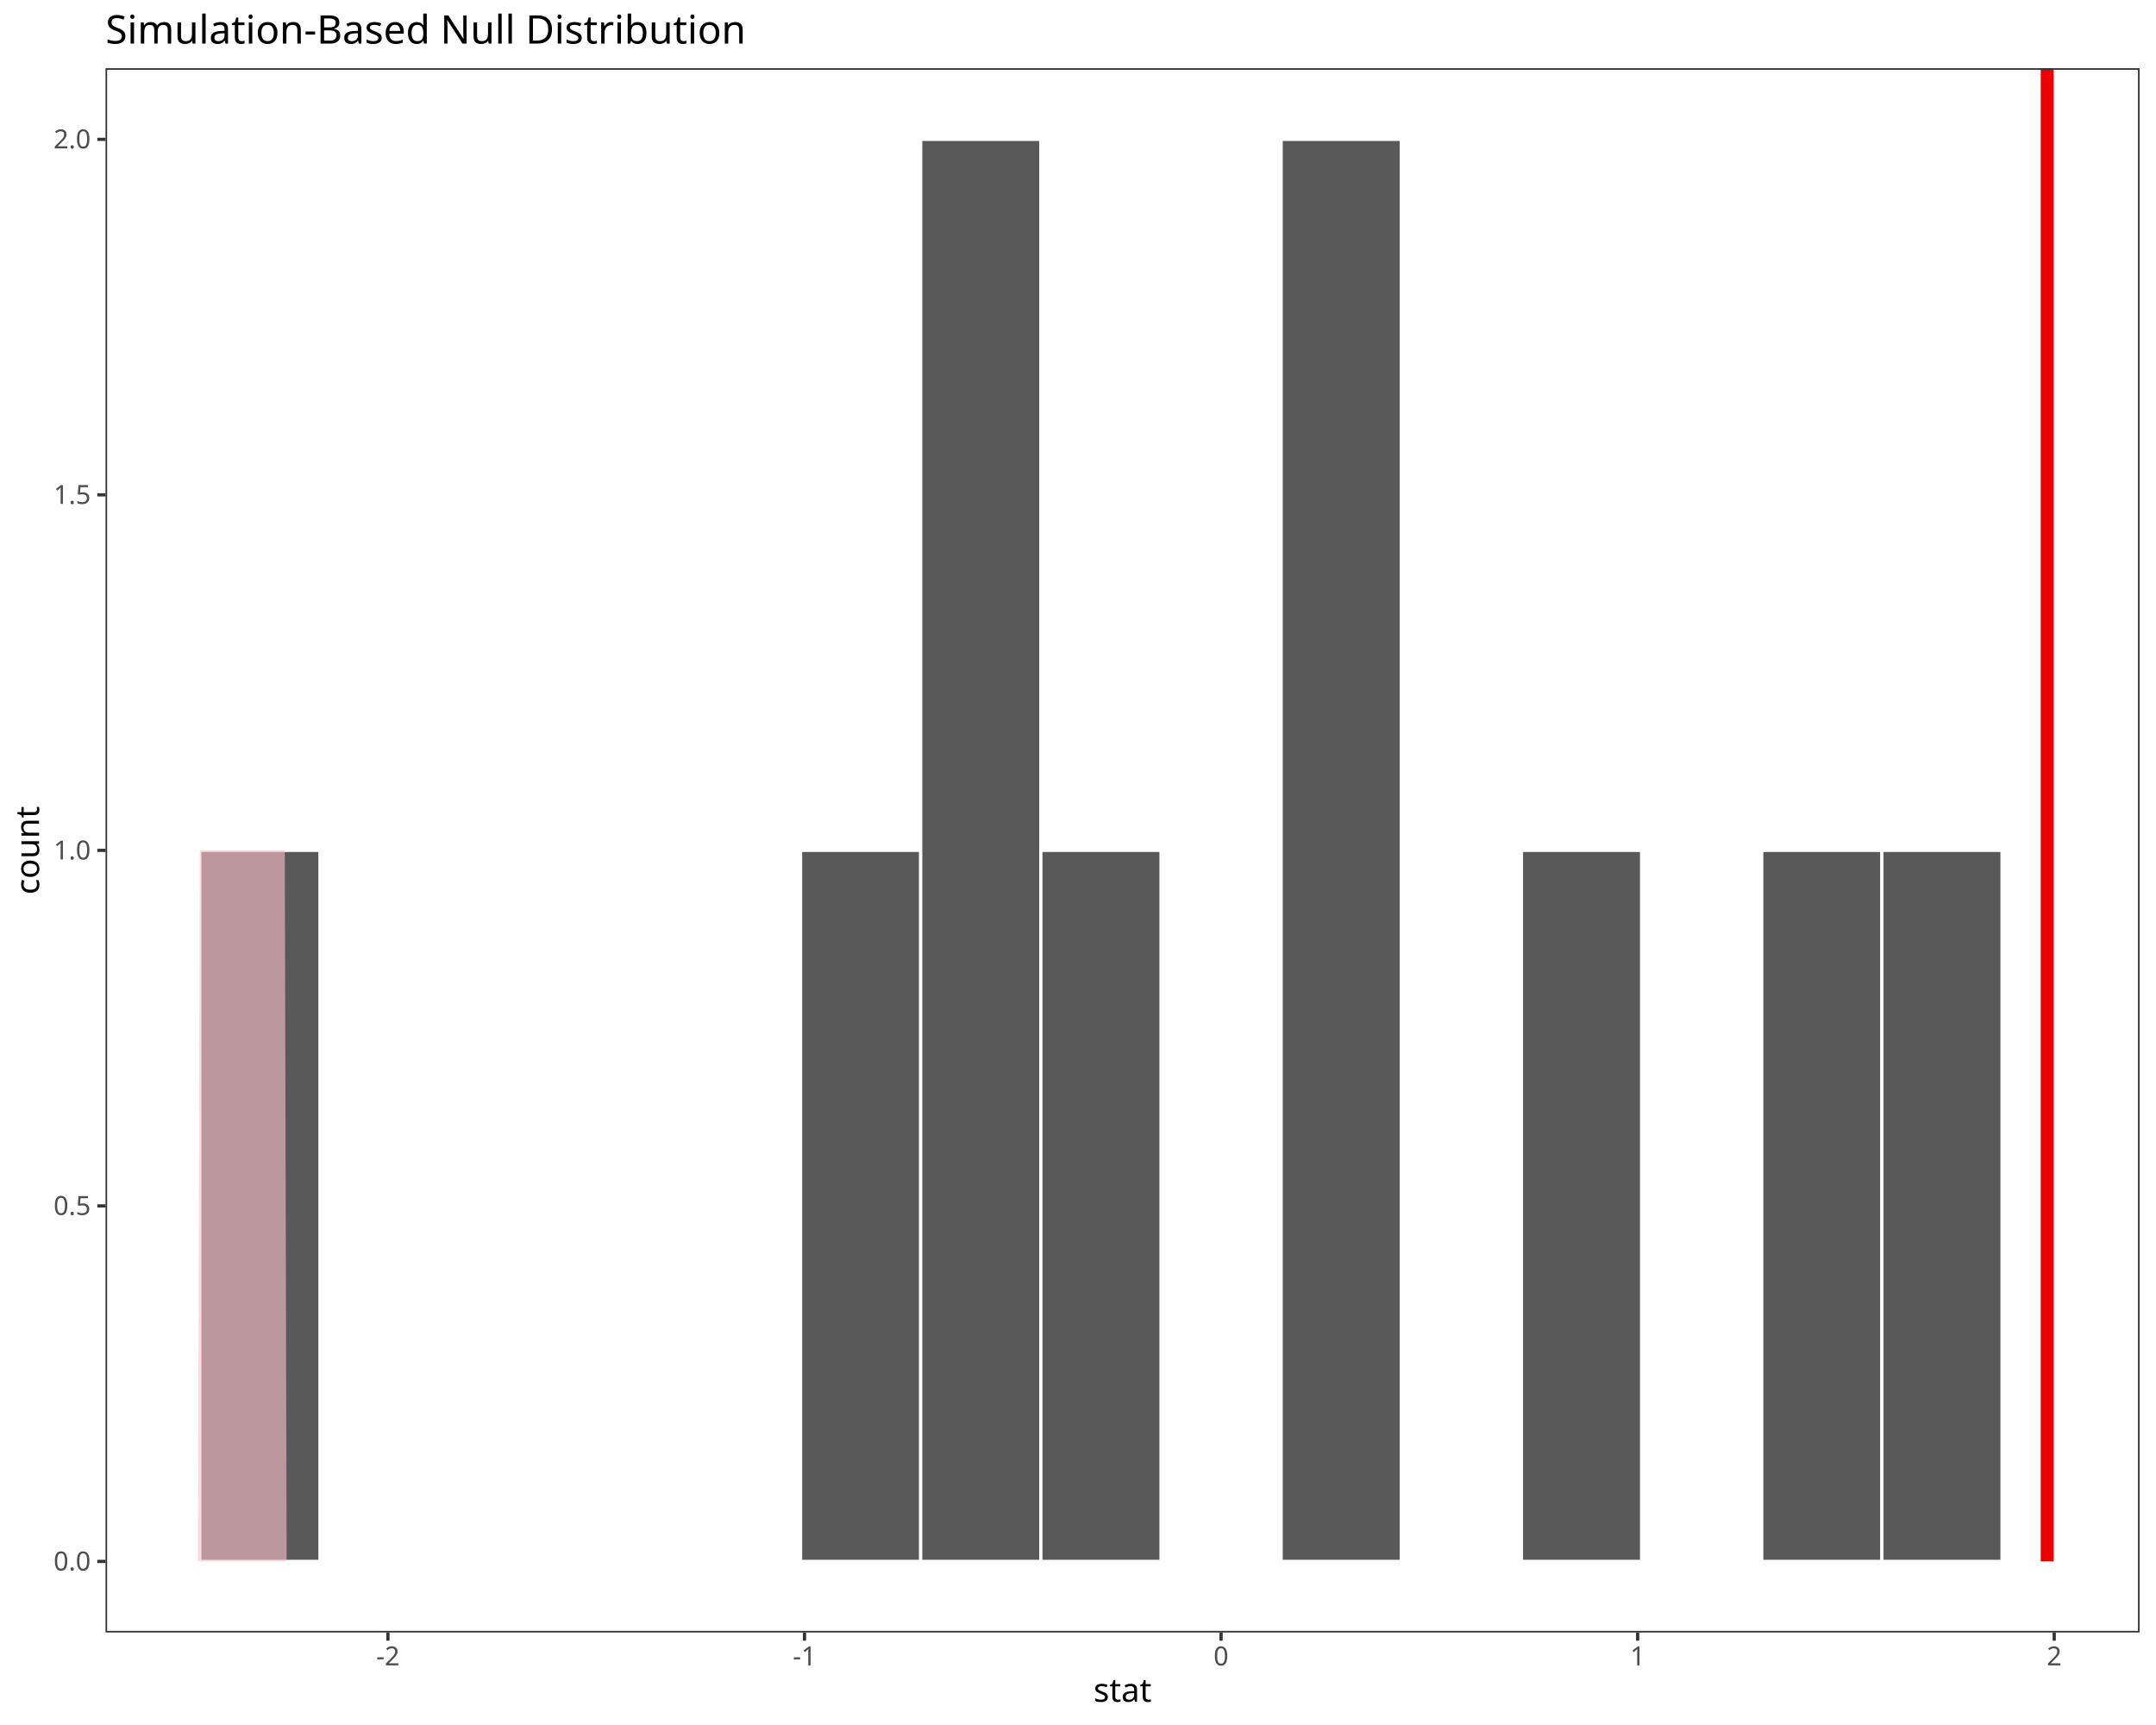
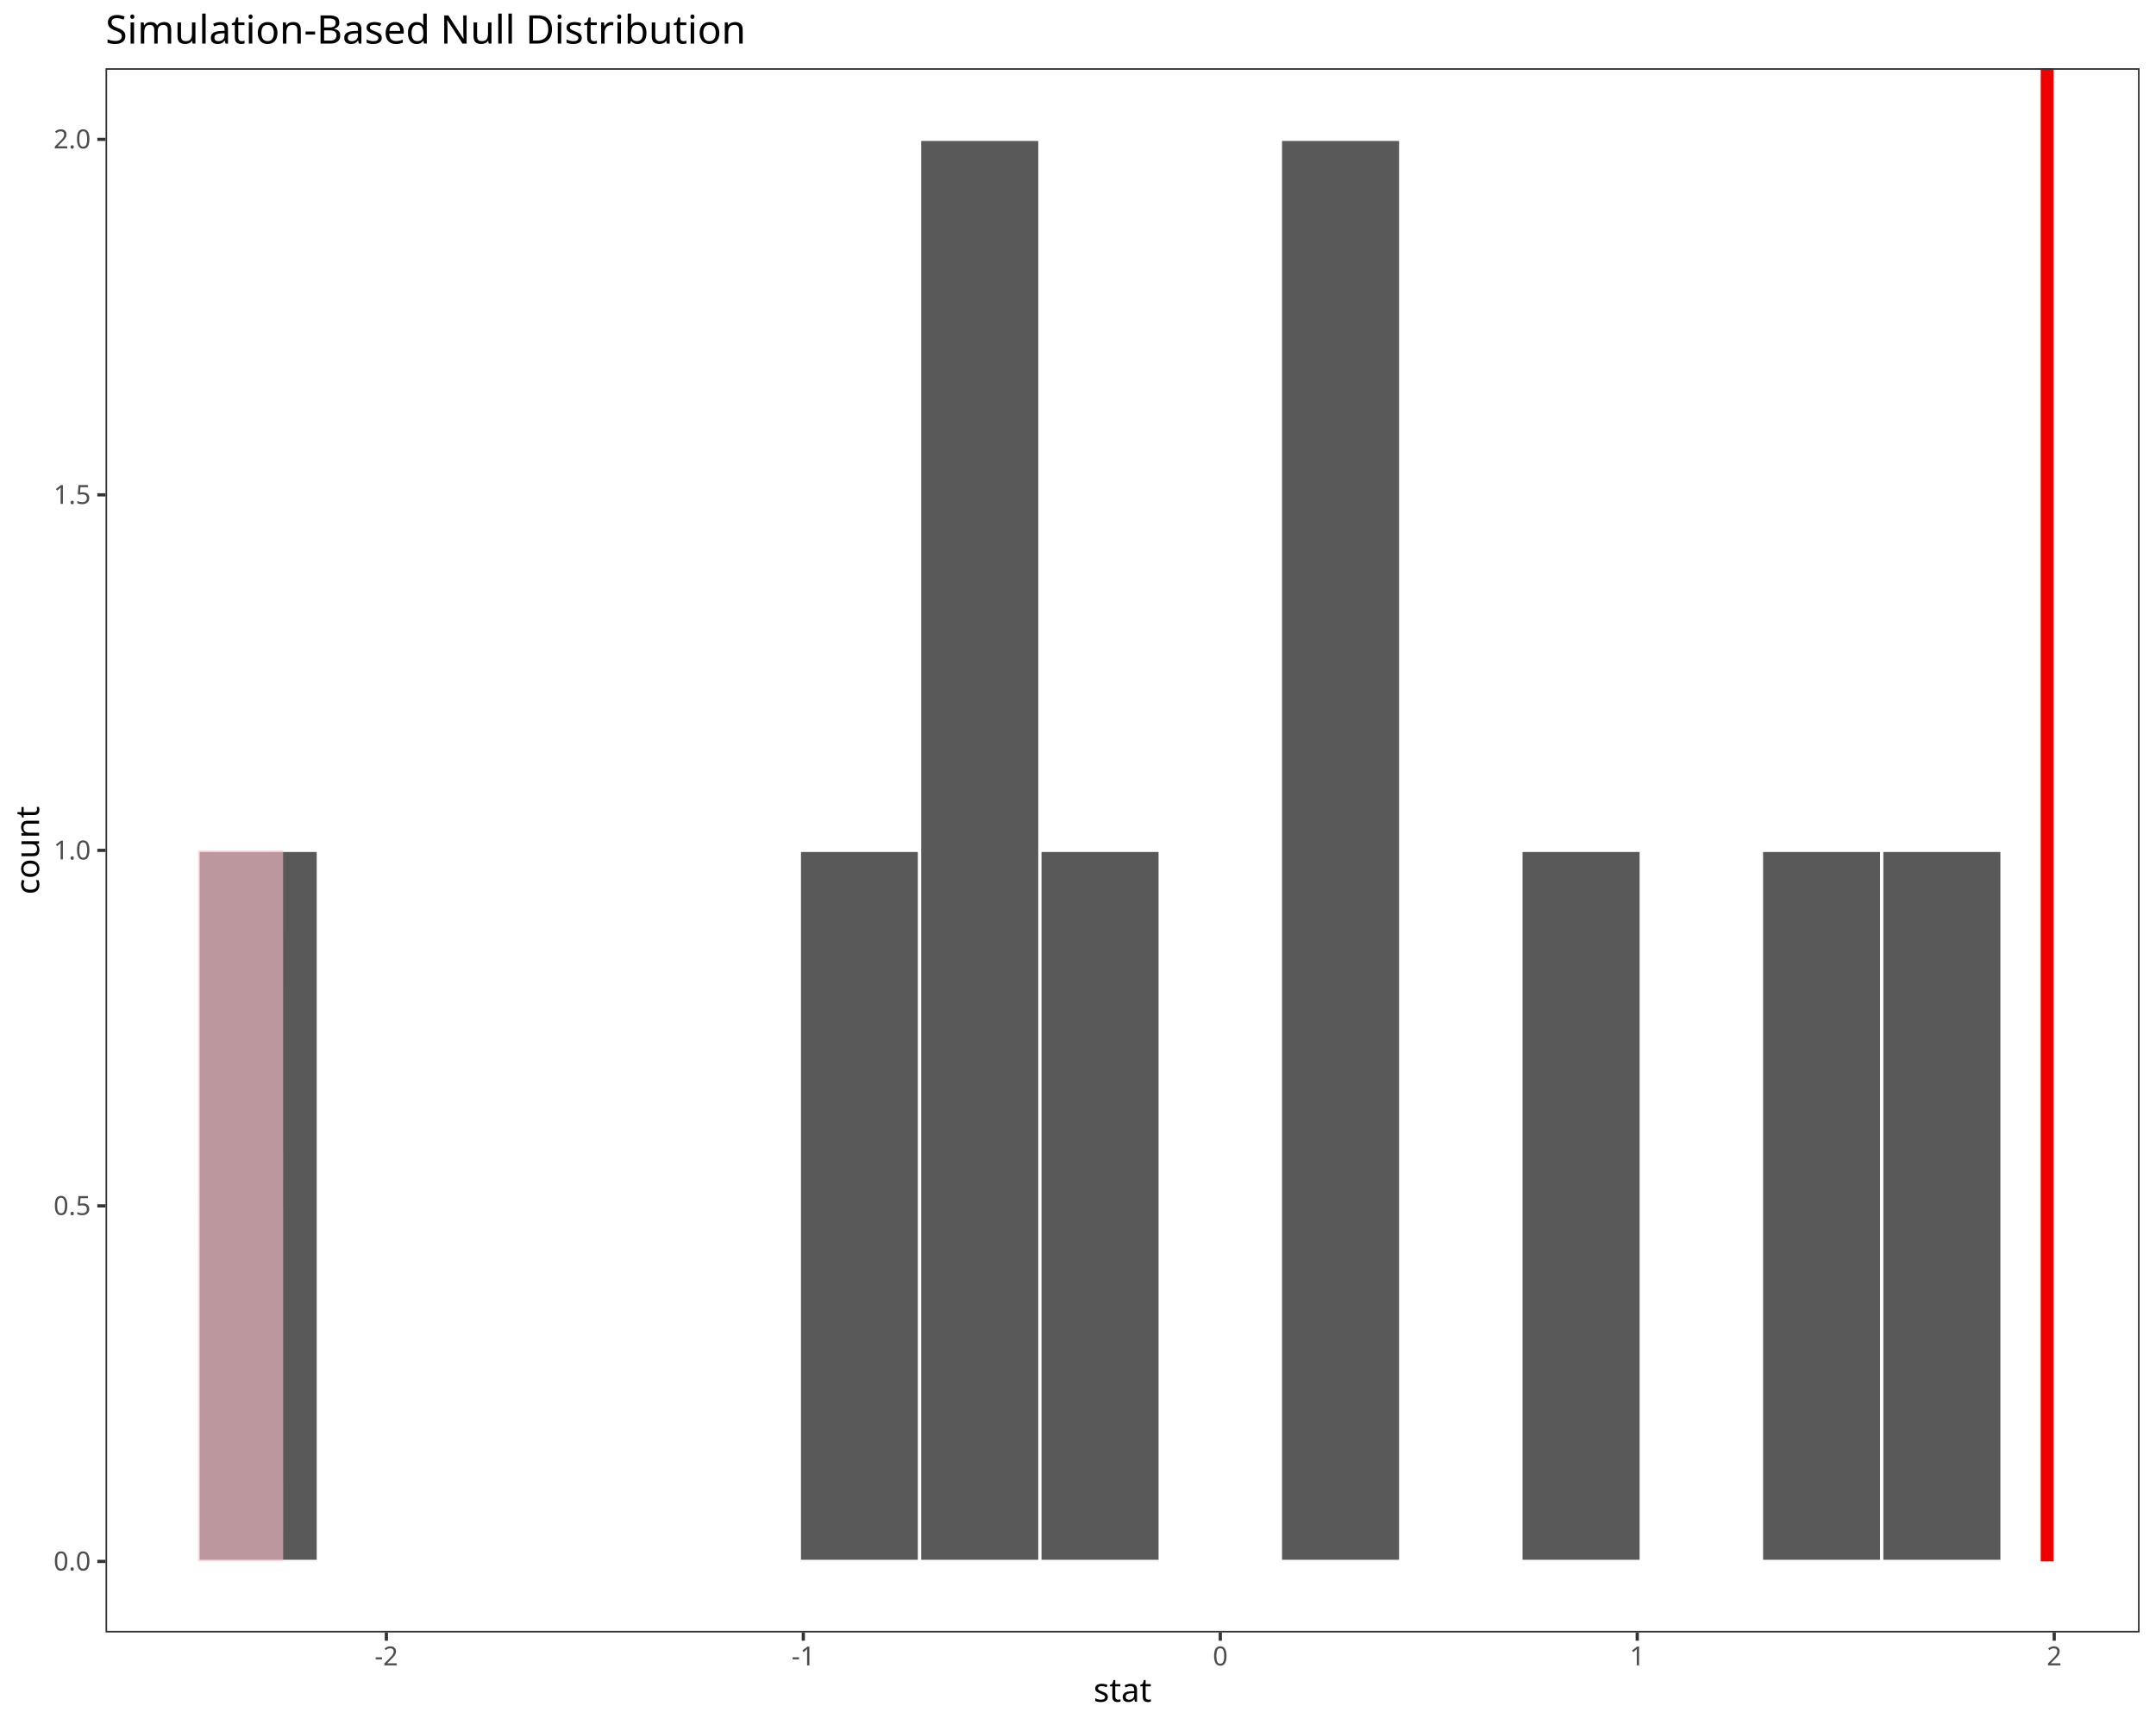
<svg xmlns="http://www.w3.org/2000/svg" class="svglite" data-engine-version="2.0" width="720.00pt" height="576.00pt" viewBox="0 0 720.00 576.00">
  <defs>
    <style type="text/css">
    .svglite line, .svglite polyline, .svglite polygon, .svglite path, .svglite rect, .svglite circle {
      fill: none;
      stroke: #000000;
      stroke-linecap: round;
      stroke-linejoin: round;
      stroke-miterlimit: 10.00;
    }
  </style>
  </defs>
  <rect width="100%" height="100%" style="stroke: none; fill: #FFFFFF;" />
  <defs>
    <clipPath id="cpMC4wMHw3MjAuMDB8MC4wMHw1NzYuMDA=">
      <rect x="0.00" y="0.00" width="720.00" height="576.00" />
    </clipPath>
  </defs>
  <g clip-path="url(#cpMC4wMHw3MjAuMDB8MC4wMHw1NzYuMDA=)">
    <rect x="0.00" y="0.00" width="720.00" height="576.00" style="stroke-width: 1.07; stroke: #FFFFFF; fill: #FFFFFF;" />
  </g>
  <defs>
    <clipPath id="cpMzUuMjR8NzE0LjUyfDIyLjc4fDU0NS4xMQ==">
      <rect x="35.24" y="22.78" width="679.28" height="522.33" />
    </clipPath>
  </defs>
  <g clip-path="url(#cpMzUuMjR8NzE0LjUyfDIyLjc4fDU0NS4xMQ==)">
    <rect x="35.24" y="22.78" width="679.28" height="522.33" style="stroke-width: 1.07; stroke: none; fill: #FFFFFF;" />
-     <rect x="66.73" y="283.95" width="40.12" height="237.42" style="stroke-width: 1.07; stroke: #FFFFFF; stroke-linecap: butt; stroke-linejoin: miter; fill: #595959;" />
-     <rect x="106.85" y="521.37" width="40.12" height="0.00" style="stroke-width: 1.07; stroke: #FFFFFF; stroke-linecap: butt; stroke-linejoin: miter; fill: #595959;" />
-     <rect x="146.98" y="521.37" width="40.12" height="0.00" style="stroke-width: 1.07; stroke: #FFFFFF; stroke-linecap: butt; stroke-linejoin: miter; fill: #595959;" />
-     <rect x="187.10" y="521.37" width="40.12" height="0.00" style="stroke-width: 1.07; stroke: #FFFFFF; stroke-linecap: butt; stroke-linejoin: miter; fill: #595959;" />
-     <rect x="227.23" y="521.37" width="40.12" height="0.00" style="stroke-width: 1.07; stroke: #FFFFFF; stroke-linecap: butt; stroke-linejoin: miter; fill: #595959;" />
-     <rect x="267.35" y="283.95" width="40.12" height="237.42" style="stroke-width: 1.07; stroke: #FFFFFF; stroke-linecap: butt; stroke-linejoin: miter; fill: #595959;" />
-     <rect x="307.47" y="46.53" width="40.12" height="474.84" style="stroke-width: 1.07; stroke: #FFFFFF; stroke-linecap: butt; stroke-linejoin: miter; fill: #595959;" />
-     <rect x="347.60" y="283.95" width="40.12" height="237.42" style="stroke-width: 1.07; stroke: #FFFFFF; stroke-linecap: butt; stroke-linejoin: miter; fill: #595959;" />
-     <rect x="387.72" y="521.37" width="40.12" height="0.00" style="stroke-width: 1.07; stroke: #FFFFFF; stroke-linecap: butt; stroke-linejoin: miter; fill: #595959;" />
-     <rect x="427.84" y="46.53" width="40.12" height="474.84" style="stroke-width: 1.07; stroke: #FFFFFF; stroke-linecap: butt; stroke-linejoin: miter; fill: #595959;" />
-     <rect x="467.97" y="521.37" width="40.12" height="0.00" style="stroke-width: 1.07; stroke: #FFFFFF; stroke-linecap: butt; stroke-linejoin: miter; fill: #595959;" />
-     <rect x="508.09" y="283.95" width="40.12" height="237.42" style="stroke-width: 1.07; stroke: #FFFFFF; stroke-linecap: butt; stroke-linejoin: miter; fill: #595959;" />
-     <rect x="548.21" y="521.37" width="40.12" height="0.00" style="stroke-width: 1.07; stroke: #FFFFFF; stroke-linecap: butt; stroke-linejoin: miter; fill: #595959;" />
-     <rect x="588.34" y="283.95" width="40.12" height="237.42" style="stroke-width: 1.07; stroke: #FFFFFF; stroke-linecap: butt; stroke-linejoin: miter; fill: #595959;" />
-     <rect x="628.46" y="283.95" width="40.12" height="237.42" style="stroke-width: 1.07; stroke: #FFFFFF; stroke-linecap: butt; stroke-linejoin: miter; fill: #595959;" />
-     <polygon points="66.73,283.95 67.35,283.95 94.49,283.95 95.11,283.95 95.72,521.37 95.11,521.37 94.49,521.37 67.35,521.37 66.73,521.37 66.11,521.37 " style="stroke-width: 0.00; stroke: none; stroke-linecap: butt; fill: #FFC0CB; fill-opacity: 0.60;" />
-     <polyline points="66.73,283.95 67.35,283.95 94.49,283.95 95.11,283.95 " style="stroke-width: 1.07; stroke: none; stroke-linecap: butt;" />
+     <rect x="66.14" y="283.95" width="40.16" height="237.42" style="stroke-width: 1.07; stroke: #FFFFFF; stroke-linecap: butt; stroke-linejoin: miter; fill: #595959;" />
+     <rect x="106.30" y="521.37" width="40.16" height="0.00" style="stroke-width: 1.07; stroke: #FFFFFF; stroke-linecap: butt; stroke-linejoin: miter; fill: #595959;" />
+     <rect x="146.47" y="521.37" width="40.16" height="0.00" style="stroke-width: 1.07; stroke: #FFFFFF; stroke-linecap: butt; stroke-linejoin: miter; fill: #595959;" />
+     <rect x="186.63" y="521.37" width="40.16" height="0.00" style="stroke-width: 1.07; stroke: #FFFFFF; stroke-linecap: butt; stroke-linejoin: miter; fill: #595959;" />
+     <rect x="226.79" y="521.37" width="40.16" height="0.00" style="stroke-width: 1.07; stroke: #FFFFFF; stroke-linecap: butt; stroke-linejoin: miter; fill: #595959;" />
+     <rect x="266.95" y="283.95" width="40.16" height="237.42" style="stroke-width: 1.07; stroke: #FFFFFF; stroke-linecap: butt; stroke-linejoin: miter; fill: #595959;" />
+     <rect x="307.11" y="46.53" width="40.16" height="474.84" style="stroke-width: 1.07; stroke: #FFFFFF; stroke-linecap: butt; stroke-linejoin: miter; fill: #595959;" />
+     <rect x="347.28" y="283.95" width="40.16" height="237.42" style="stroke-width: 1.07; stroke: #FFFFFF; stroke-linecap: butt; stroke-linejoin: miter; fill: #595959;" />
+     <rect x="387.44" y="521.37" width="40.16" height="0.00" style="stroke-width: 1.07; stroke: #FFFFFF; stroke-linecap: butt; stroke-linejoin: miter; fill: #595959;" />
+     <rect x="427.60" y="46.53" width="40.16" height="474.84" style="stroke-width: 1.07; stroke: #FFFFFF; stroke-linecap: butt; stroke-linejoin: miter; fill: #595959;" />
+     <rect x="467.76" y="521.37" width="40.16" height="0.00" style="stroke-width: 1.07; stroke: #FFFFFF; stroke-linecap: butt; stroke-linejoin: miter; fill: #595959;" />
+     <rect x="507.92" y="283.95" width="40.16" height="237.42" style="stroke-width: 1.07; stroke: #FFFFFF; stroke-linecap: butt; stroke-linejoin: miter; fill: #595959;" />
+     <rect x="548.08" y="521.37" width="40.16" height="0.00" style="stroke-width: 1.07; stroke: #FFFFFF; stroke-linecap: butt; stroke-linejoin: miter; fill: #595959;" />
+     <rect x="588.25" y="283.95" width="40.16" height="237.42" style="stroke-width: 1.07; stroke: #FFFFFF; stroke-linecap: butt; stroke-linejoin: miter; fill: #595959;" />
+     <rect x="628.41" y="283.95" width="40.16" height="237.42" style="stroke-width: 1.07; stroke: #FFFFFF; stroke-linecap: butt; stroke-linejoin: miter; fill: #595959;" />
+     <polygon points="66.14,283.95 66.17,283.95 94.52,283.95 94.54,283.95 94.57,521.37 94.54,521.37 94.52,521.37 66.17,521.37 66.14,521.37 66.11,521.37 " style="stroke-width: 0.00; stroke: none; stroke-linecap: butt; fill: #FFC0CB; fill-opacity: 0.60;" />
+     <polyline points="66.14,283.95 66.17,283.95 94.52,283.95 94.54,283.95 " style="stroke-width: 1.07; stroke: none; stroke-linecap: butt;" />
    <line x1="683.64" y1="521.37" x2="683.64" y2="22.78" style="stroke-width: 4.27; stroke: #EE0000; stroke-linecap: butt;" />
    <rect x="35.24" y="22.78" width="679.28" height="522.33" style="stroke-width: 1.07; stroke: #333333;" />
  </g>
  <g clip-path="url(#cpMC4wMHw3MjAuMDB8MC4wMHw1NzYuMDA=)">
    <text x="30.31" y="524.40" text-anchor="end" style="font-size: 8.80px; fill: #4D4D4D; font-family: sans;" textLength="12.23px" lengthAdjust="spacingAndGlyphs">0.0</text>
    <text x="30.31" y="405.69" text-anchor="end" style="font-size: 8.80px; fill: #4D4D4D; font-family: sans;" textLength="12.23px" lengthAdjust="spacingAndGlyphs">0.5</text>
    <text x="30.31" y="286.98" text-anchor="end" style="font-size: 8.80px; fill: #4D4D4D; font-family: sans;" textLength="12.23px" lengthAdjust="spacingAndGlyphs">1.0</text>
    <text x="30.31" y="168.26" text-anchor="end" style="font-size: 8.80px; fill: #4D4D4D; font-family: sans;" textLength="12.23px" lengthAdjust="spacingAndGlyphs">1.5</text>
    <text x="30.31" y="49.55" text-anchor="end" style="font-size: 8.80px; fill: #4D4D4D; font-family: sans;" textLength="12.23px" lengthAdjust="spacingAndGlyphs">2.0</text>
    <polyline points="32.50,521.37 35.24,521.37 " style="stroke-width: 1.07; stroke: #333333; stroke-linecap: butt;" />
    <polyline points="32.50,402.66 35.24,402.66 " style="stroke-width: 1.07; stroke: #333333; stroke-linecap: butt;" />
    <polyline points="32.50,283.95 35.24,283.95 " style="stroke-width: 1.07; stroke: #333333; stroke-linecap: butt;" />
    <polyline points="32.50,165.24 35.24,165.24 " style="stroke-width: 1.07; stroke: #333333; stroke-linecap: butt;" />
    <polyline points="32.50,46.53 35.24,46.53 " style="stroke-width: 1.07; stroke: #333333; stroke-linecap: butt;" />
-     <polyline points="129.55,547.85 129.55,545.11 " style="stroke-width: 1.07; stroke: #333333; stroke-linecap: butt;" />
-     <polyline points="268.67,547.85 268.67,545.11 " style="stroke-width: 1.07; stroke: #333333; stroke-linecap: butt;" />
-     <polyline points="407.78,547.85 407.78,545.11 " style="stroke-width: 1.07; stroke: #333333; stroke-linecap: butt;" />
-     <polyline points="546.90,547.85 546.90,545.11 " style="stroke-width: 1.07; stroke: #333333; stroke-linecap: butt;" />
+     <polyline points="129.03,547.85 129.03,545.11 " style="stroke-width: 1.07; stroke: #333333; stroke-linecap: butt;" />
+     <polyline points="268.27,547.85 268.27,545.11 " style="stroke-width: 1.07; stroke: #333333; stroke-linecap: butt;" />
+     <polyline points="407.52,547.85 407.52,545.11 " style="stroke-width: 1.07; stroke: #333333; stroke-linecap: butt;" />
+     <polyline points="546.76,547.85 546.76,545.11 " style="stroke-width: 1.07; stroke: #333333; stroke-linecap: butt;" />
    <polyline points="686.01,547.85 686.01,545.11 " style="stroke-width: 1.07; stroke: #333333; stroke-linecap: butt;" />
-     <text x="129.55" y="556.10" text-anchor="middle" style="font-size: 8.80px; fill: #4D4D4D; font-family: sans;" textLength="7.82px" lengthAdjust="spacingAndGlyphs">-2</text>
-     <text x="268.67" y="556.10" text-anchor="middle" style="font-size: 8.80px; fill: #4D4D4D; font-family: sans;" textLength="7.82px" lengthAdjust="spacingAndGlyphs">-1</text>
-     <text x="407.78" y="556.10" text-anchor="middle" style="font-size: 8.80px; fill: #4D4D4D; font-family: sans;" textLength="4.89px" lengthAdjust="spacingAndGlyphs">0</text>
-     <text x="546.90" y="556.10" text-anchor="middle" style="font-size: 8.80px; fill: #4D4D4D; font-family: sans;" textLength="4.89px" lengthAdjust="spacingAndGlyphs">1</text>
+     <text x="129.03" y="556.10" text-anchor="middle" style="font-size: 8.80px; fill: #4D4D4D; font-family: sans;" textLength="7.82px" lengthAdjust="spacingAndGlyphs">-2</text>
+     <text x="268.27" y="556.10" text-anchor="middle" style="font-size: 8.80px; fill: #4D4D4D; font-family: sans;" textLength="7.82px" lengthAdjust="spacingAndGlyphs">-1</text>
+     <text x="407.52" y="556.10" text-anchor="middle" style="font-size: 8.80px; fill: #4D4D4D; font-family: sans;" textLength="4.89px" lengthAdjust="spacingAndGlyphs">0</text>
+     <text x="546.76" y="556.10" text-anchor="middle" style="font-size: 8.80px; fill: #4D4D4D; font-family: sans;" textLength="4.89px" lengthAdjust="spacingAndGlyphs">1</text>
    <text x="686.01" y="556.10" text-anchor="middle" style="font-size: 8.80px; fill: #4D4D4D; font-family: sans;" textLength="4.89px" lengthAdjust="spacingAndGlyphs">2</text>
    <text x="374.88" y="568.24" text-anchor="middle" style="font-size: 11.00px; font-family: sans;" textLength="17.73px" lengthAdjust="spacingAndGlyphs">stat</text>
    <text transform="translate(13.05,283.95) rotate(-90)" text-anchor="middle" style="font-size: 11.00px; font-family: sans;" textLength="26.91px" lengthAdjust="spacingAndGlyphs">count</text>
    <text x="35.24" y="14.56" style="font-size: 13.20px; font-family: sans;" textLength="199.57px" lengthAdjust="spacingAndGlyphs">Simulation-Based Null Distribution</text>
  </g>
</svg>
